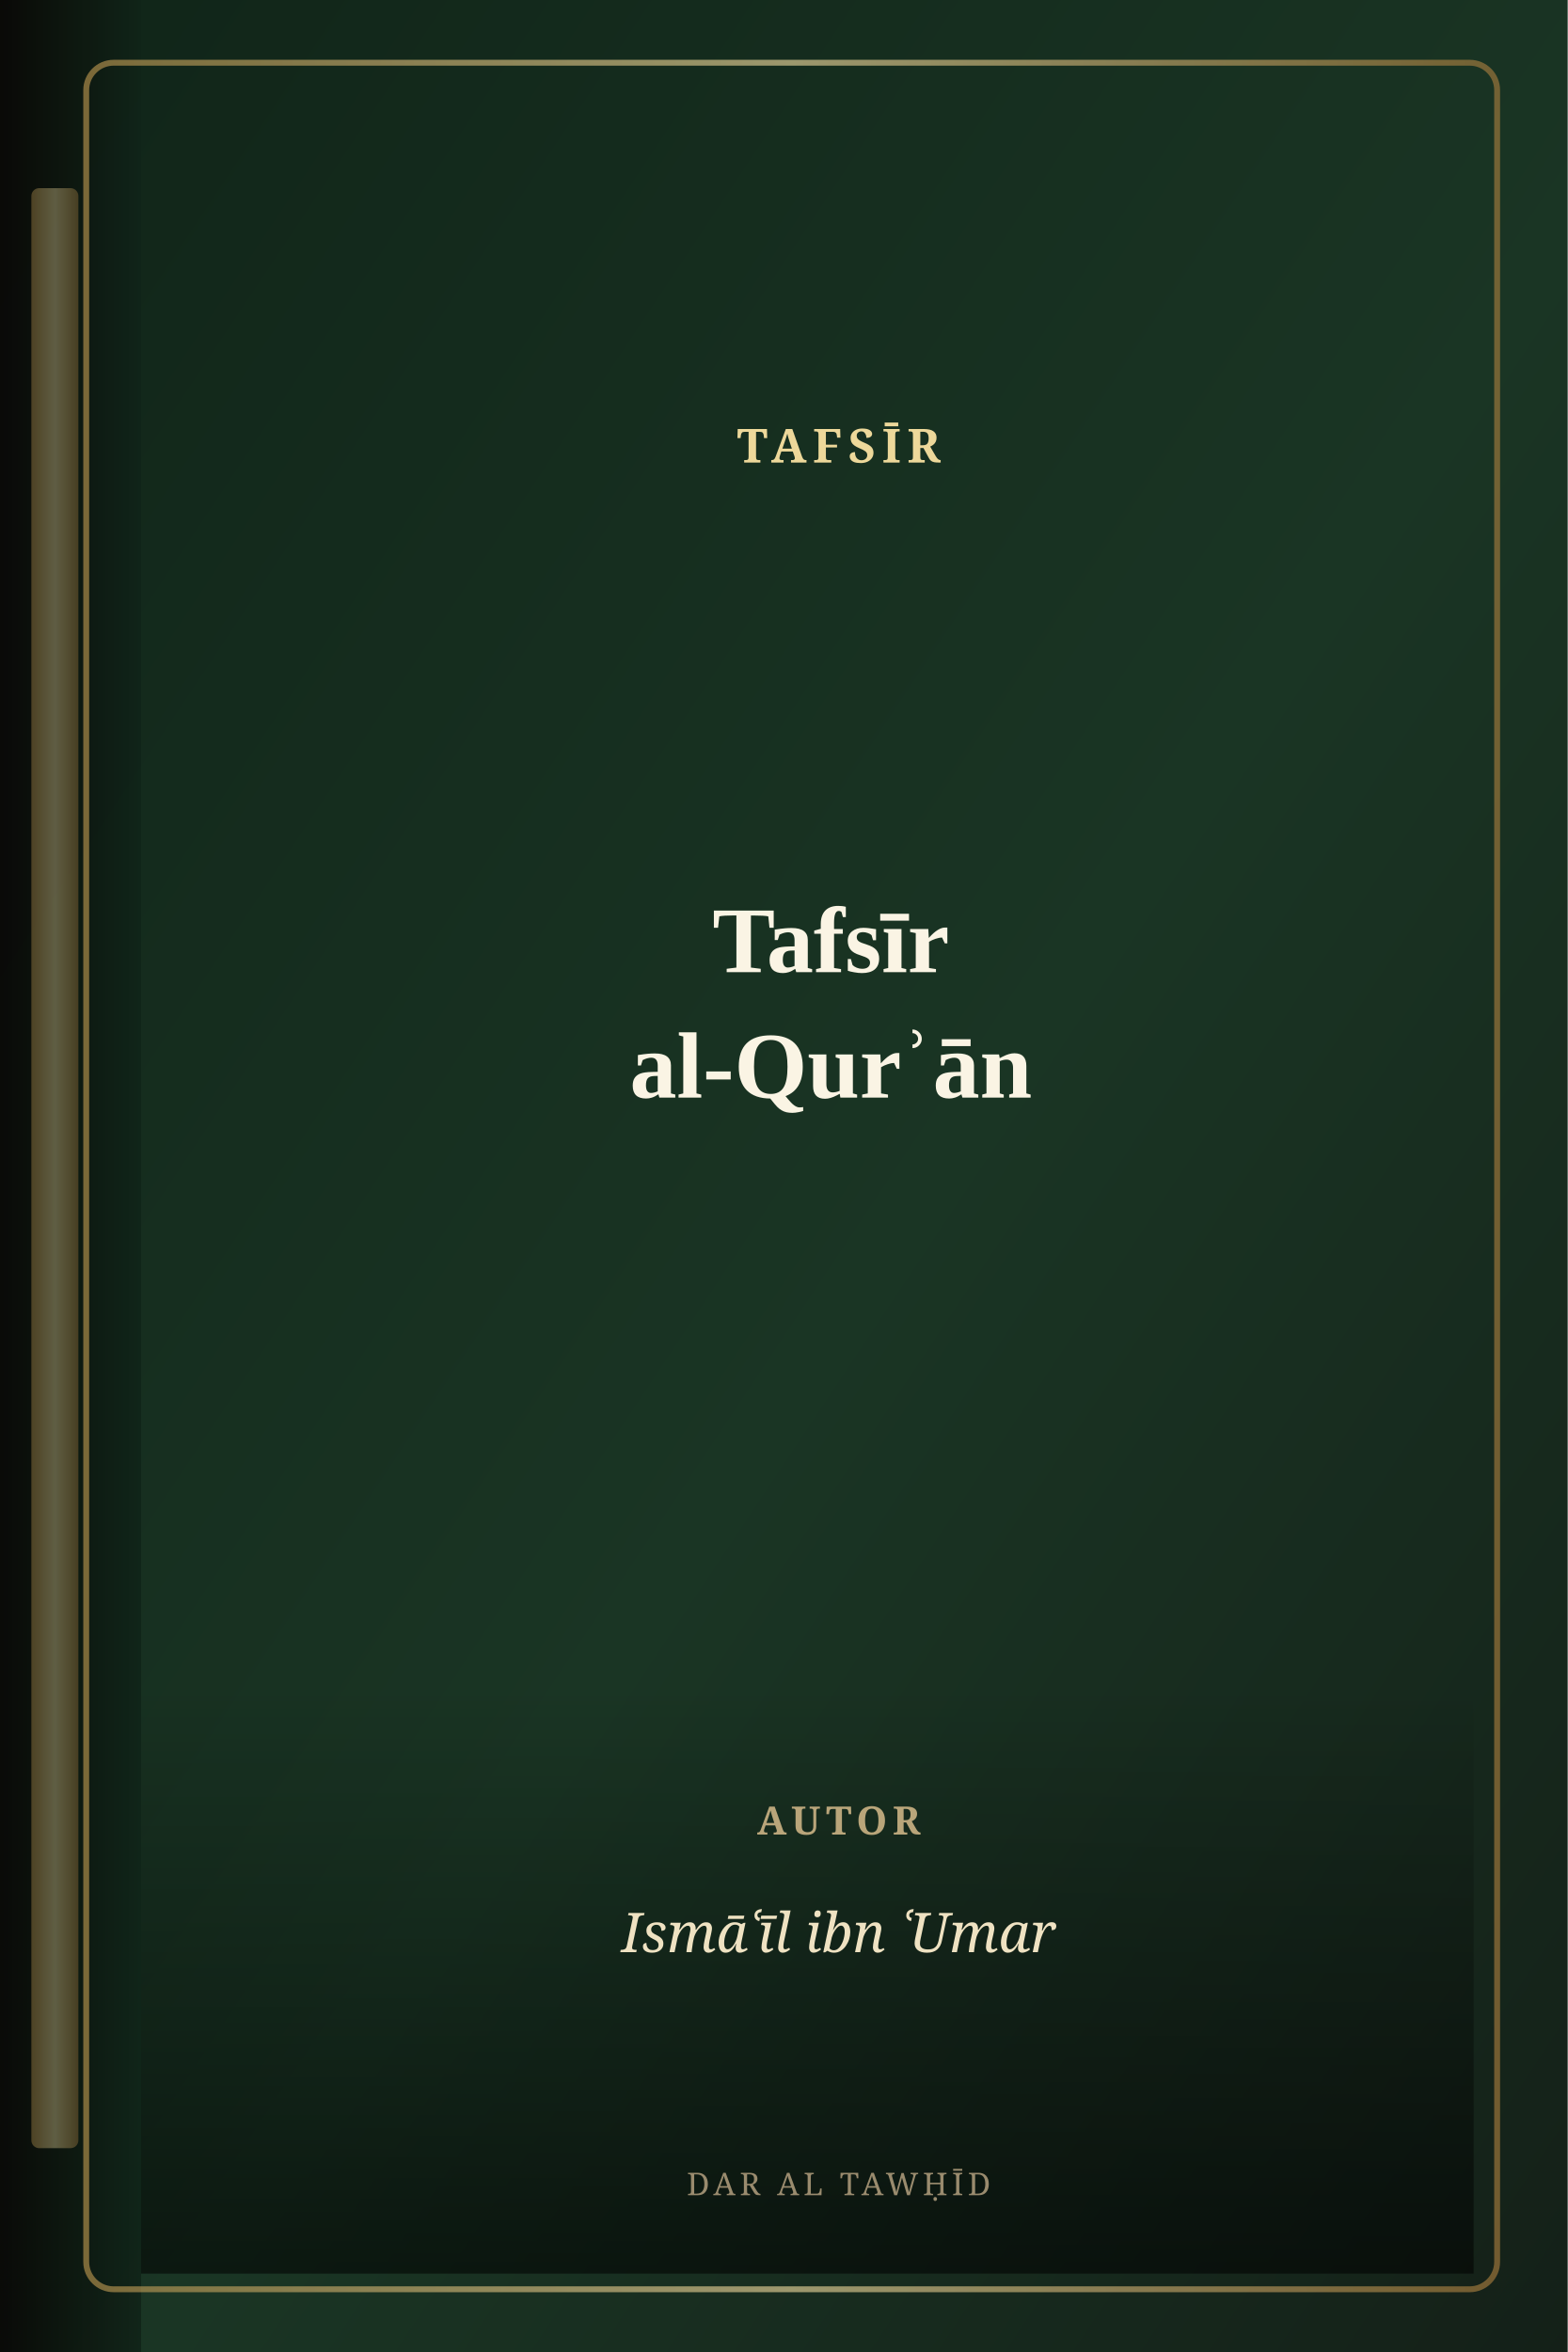
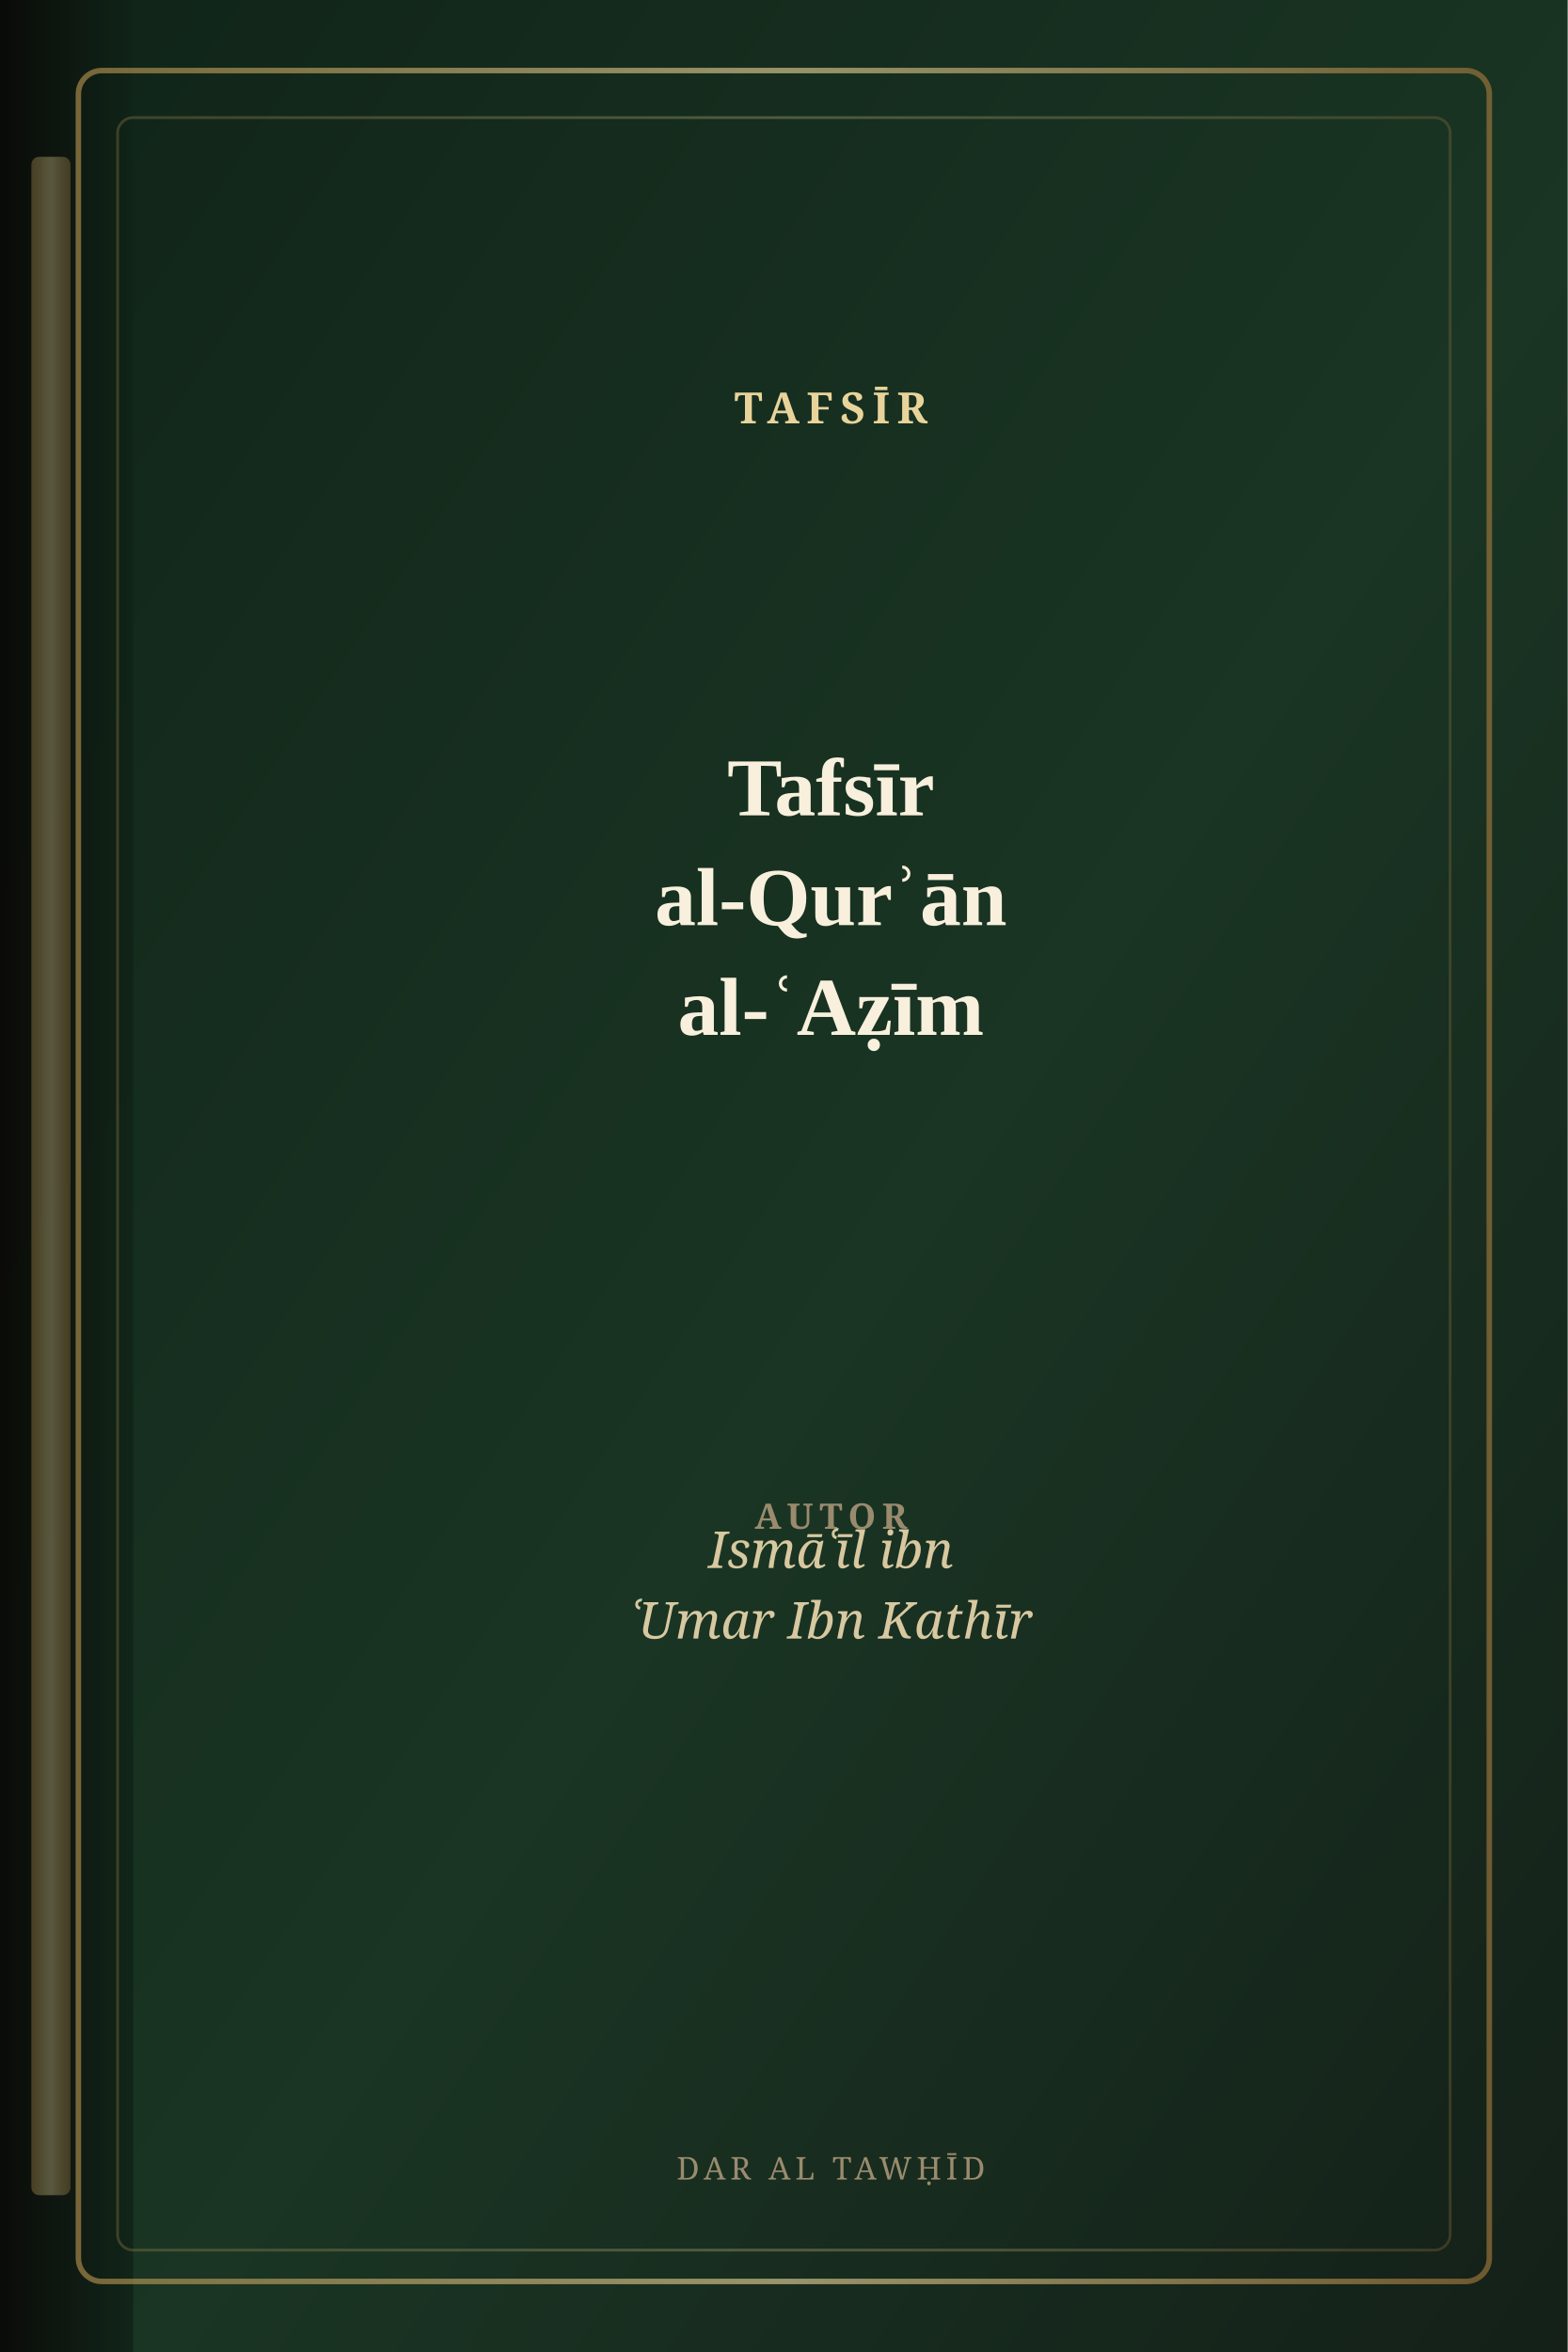
<svg xmlns="http://www.w3.org/2000/svg" viewBox="0 0 400 600" role="img" aria-label="Buchcover: Tafsīr al-Qurʾān al-ʿAẓīm">
  <defs>
    <linearGradient id="bg" x1="0%" y1="0%" x2="100%" y2="100%">
      <stop offset="0%" stop-color="#102418" />
      <stop offset="55%" stop-color="#1a3524" />
      <stop offset="100%" stop-color="#142018" />
    </linearGradient>
    <linearGradient id="gold" x1="0%" y1="0%" x2="100%" y2="0%">
      <stop offset="0%" stop-color="#b8944f" />
      <stop offset="50%" stop-color="#e8d49a" />
      <stop offset="100%" stop-color="#a67c3d" />
    </linearGradient>
    <linearGradient id="spine" x1="0%" y1="0%" x2="100%" y2="0%">
      <stop offset="0%" stop-color="#0a0806" />
      <stop offset="100%" stop-color="#102418" />
    </linearGradient>
-     <linearGradient id="shade" x1="0%" y1="100%" x2="0%" y2="0%">
-       <stop offset="0%" stop-color="rgba(0,0,0,.55)" />
-       <stop offset="100%" stop-color="rgba(0,0,0,0)" />
-     </linearGradient>
  </defs>
  <rect width="400" height="600" fill="url(#bg)" />
-   <rect x="0" y="0" width="36" height="600" fill="url(#spine)" opacity="0.94" />
-   <rect x="8" y="48" width="12" height="500" rx="2" fill="url(#gold)" opacity="0.38" />
-   <rect x="22" y="16" width="360" height="568" rx="7" fill="none" stroke="url(#gold)" stroke-width="1.5" opacity="0.64" />
-   <text x="214" y="118" text-anchor="middle" fill="#edd89a" font-family="Georgia,serif" font-size="12" font-weight="700" letter-spacing="1.6">TAFSĪR</text>
-   <line x1="72" y1="136" x2="356" y2="136" stroke="url(#gold)" stroke-width="0.9" opacity="0.5" />
-   <text x="212" y="248" text-anchor="middle" fill="#faf4e4" font-family="Georgia,'Times New Roman',serif" font-size="24" font-weight="700">Tafsīr</text>
-   <text x="212" y="280" text-anchor="middle" fill="#faf4e4" font-family="Georgia,'Times New Roman',serif" font-size="24" font-weight="700">al-Qurʾān</text>
-   <rect x="36" y="430" width="340" height="150" fill="url(#shade)" />
-   <text x="214" y="468" text-anchor="middle" fill="#b9a57a" font-family="Georgia,serif" font-size="10" font-weight="700" letter-spacing="1.4">AUTOR</text>
-   <text x="214" y="498" text-anchor="middle" fill="#efe2c2" font-family="Georgia,serif" font-size="14" font-style="italic">Ismāʿīl ibn ʿUmar</text>
-   <text x="214" y="560" text-anchor="middle" fill="#9a8b6e" font-family="Georgia,serif" font-size="8" letter-spacing="1.1">DAR AL TAWḤĪD</text>
+   <rect x="0" y="0" width="34" height="600" fill="url(#spine)" opacity="0.92" />
+   <rect x="8" y="40" width="10" height="520" rx="2" fill="url(#gold)" opacity="0.35" />
+   <rect x="20" y="18" width="360" height="564" rx="6" fill="none" stroke="url(#gold)" stroke-width="1.4" opacity="0.62" />
+   <rect x="30" y="30" width="340" height="544" rx="4" fill="none" stroke="url(#gold)" stroke-width="0.7" opacity="0.28" />
+   <text x="212" y="108" text-anchor="middle" fill="#e8d49a" font-family="Georgia,serif" font-size="11" font-weight="700" letter-spacing="1.8">TAFSĪR</text>
+   <line x1="78" y1="124" x2="346" y2="124" stroke="url(#gold)" stroke-width="0.9" opacity="0.48" />
+   <text x="212" y="208" text-anchor="middle" fill="#f8f0dc" font-family="Georgia,'Times New Roman',serif" font-size="21" font-weight="700">Tafsīr</text>
+   <text x="212" y="236" text-anchor="middle" fill="#f8f0dc" font-family="Georgia,'Times New Roman',serif" font-size="21" font-weight="700">al-Qurʾān</text>
+   <text x="212" y="264" text-anchor="middle" fill="#f8f0dc" font-family="Georgia,'Times New Roman',serif" font-size="21" font-weight="700">al-ʿAẓīm</text>
+   <line x1="78" y1="372" x2="346" y2="372" stroke="url(#gold)" stroke-width="0.7" opacity="0.38" />
+   <text x="212" y="390" text-anchor="middle" fill="#9a8b6e" font-family="Georgia,serif" font-size="9" font-weight="700" letter-spacing="1.6">AUTOR</text>
+   <text x="212" y="400" text-anchor="middle" fill="#d8c8a0" font-family="Georgia,serif" font-size="13" font-style="italic">Ismāʿīl ibn</text>
+   <text x="212" y="418" text-anchor="middle" fill="#d8c8a0" font-family="Georgia,serif" font-size="13" font-style="italic">ʿUmar Ibn Kathīr</text>
+   <text x="212" y="556" text-anchor="middle" fill="#9a8b6e" font-family="Georgia,serif" font-size="8" letter-spacing="1.2">DAR AL TAWḤĪD</text>
</svg>
